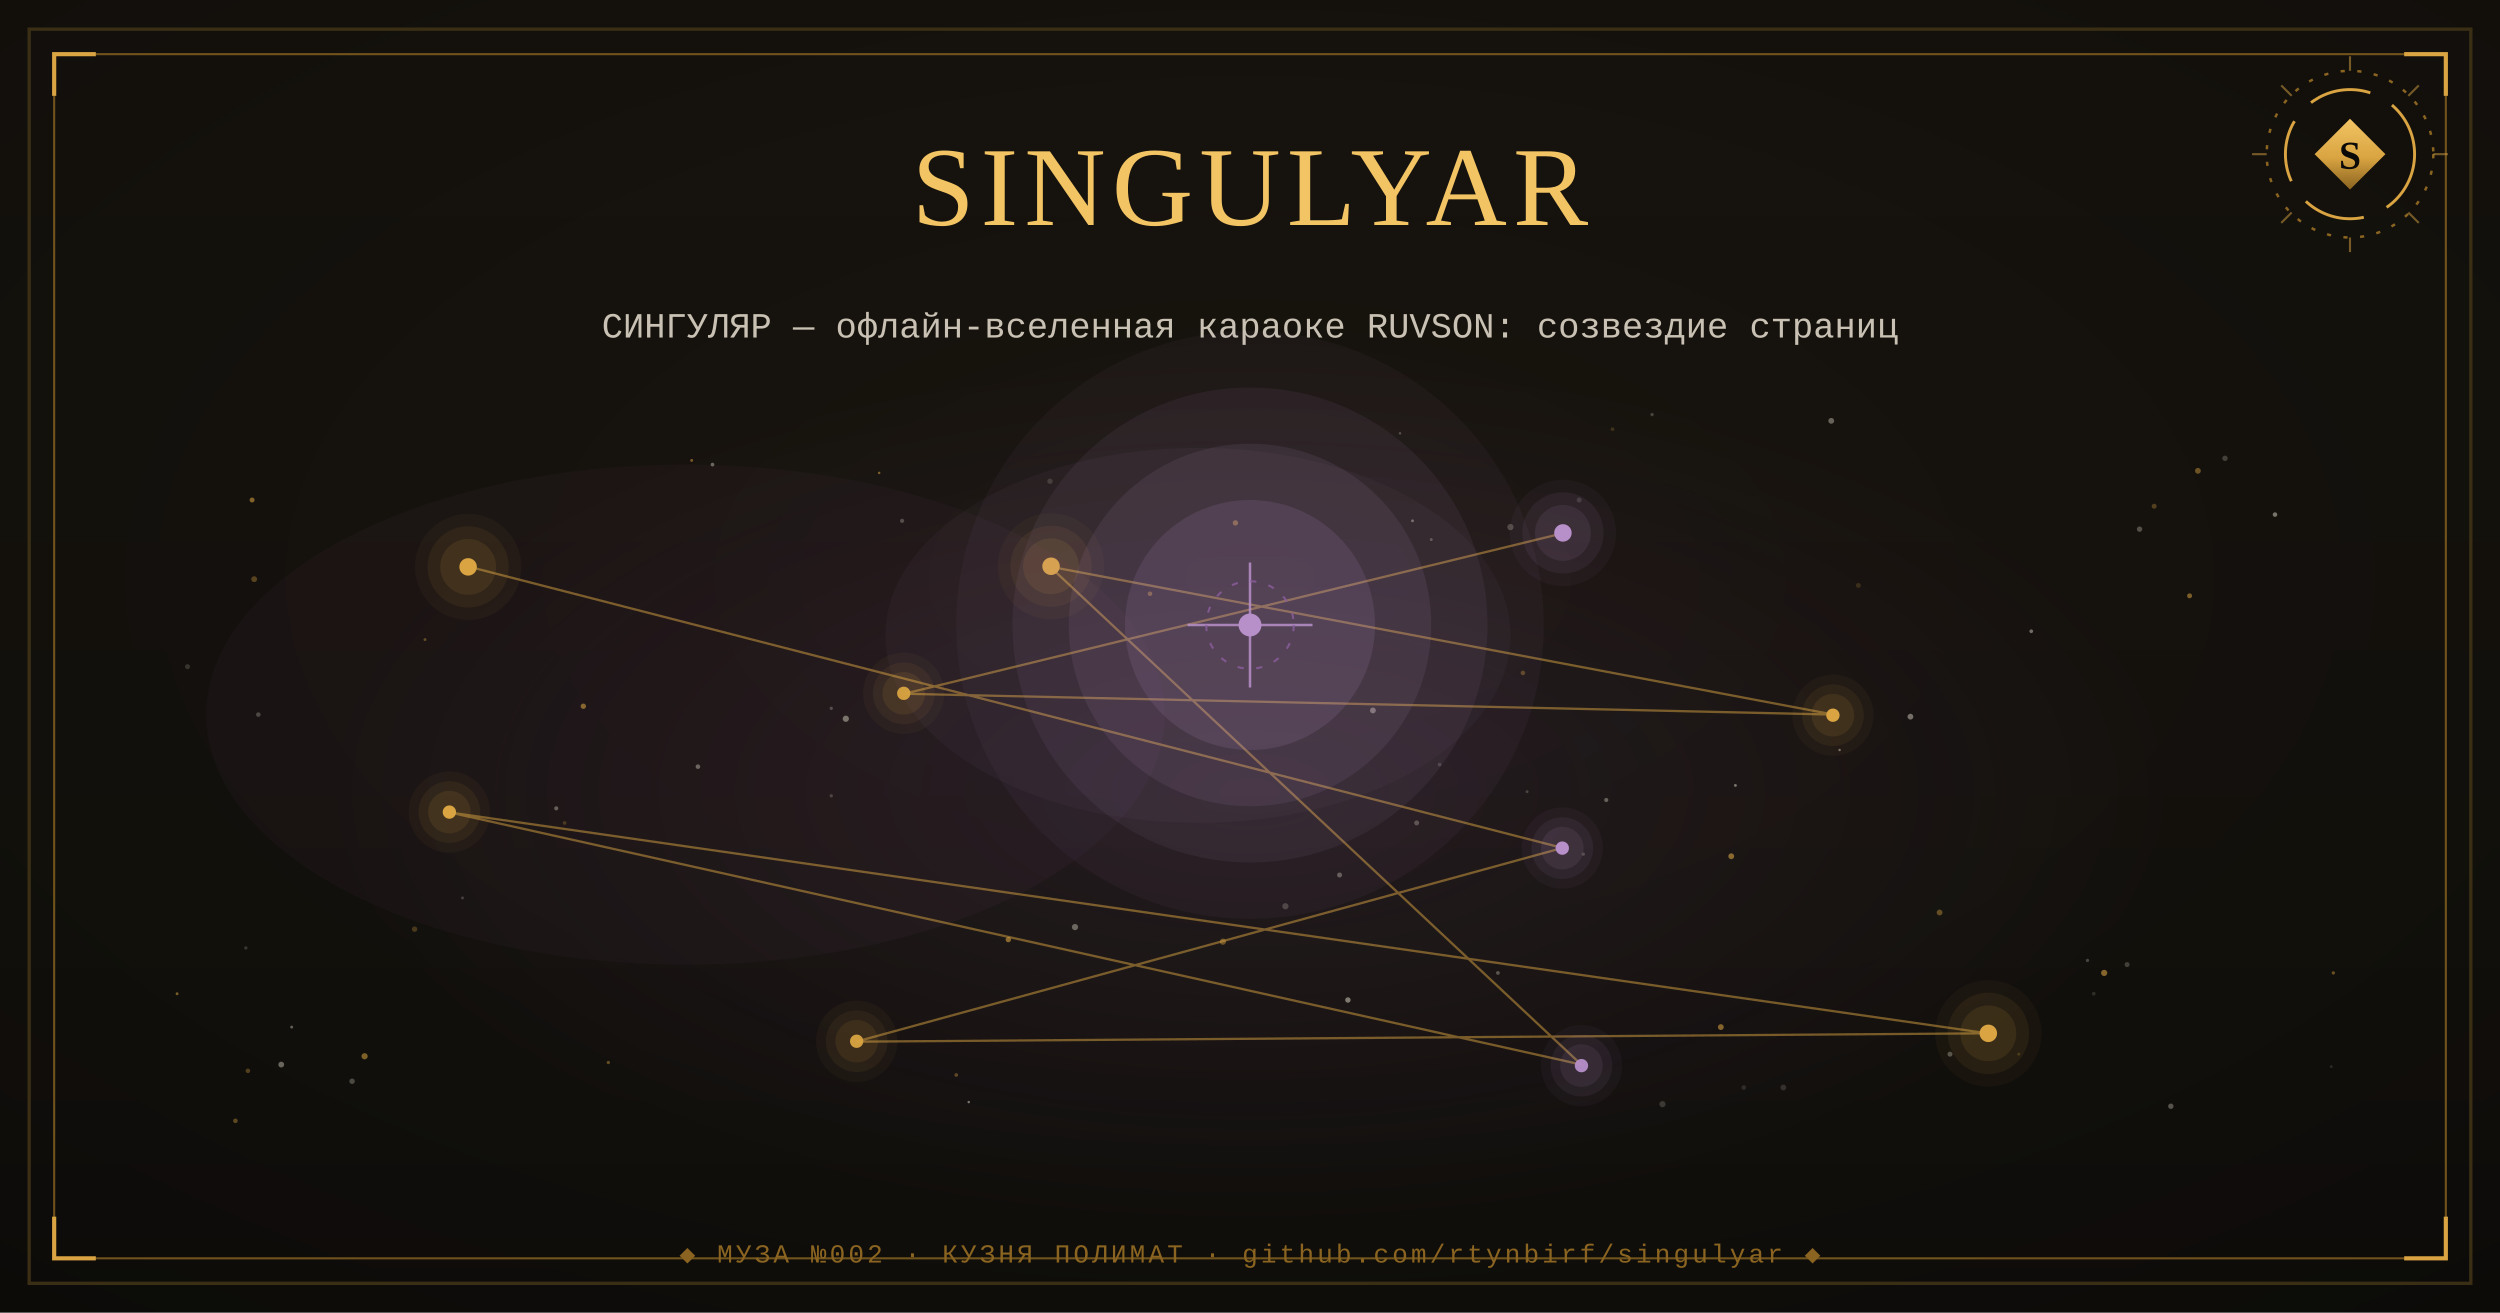
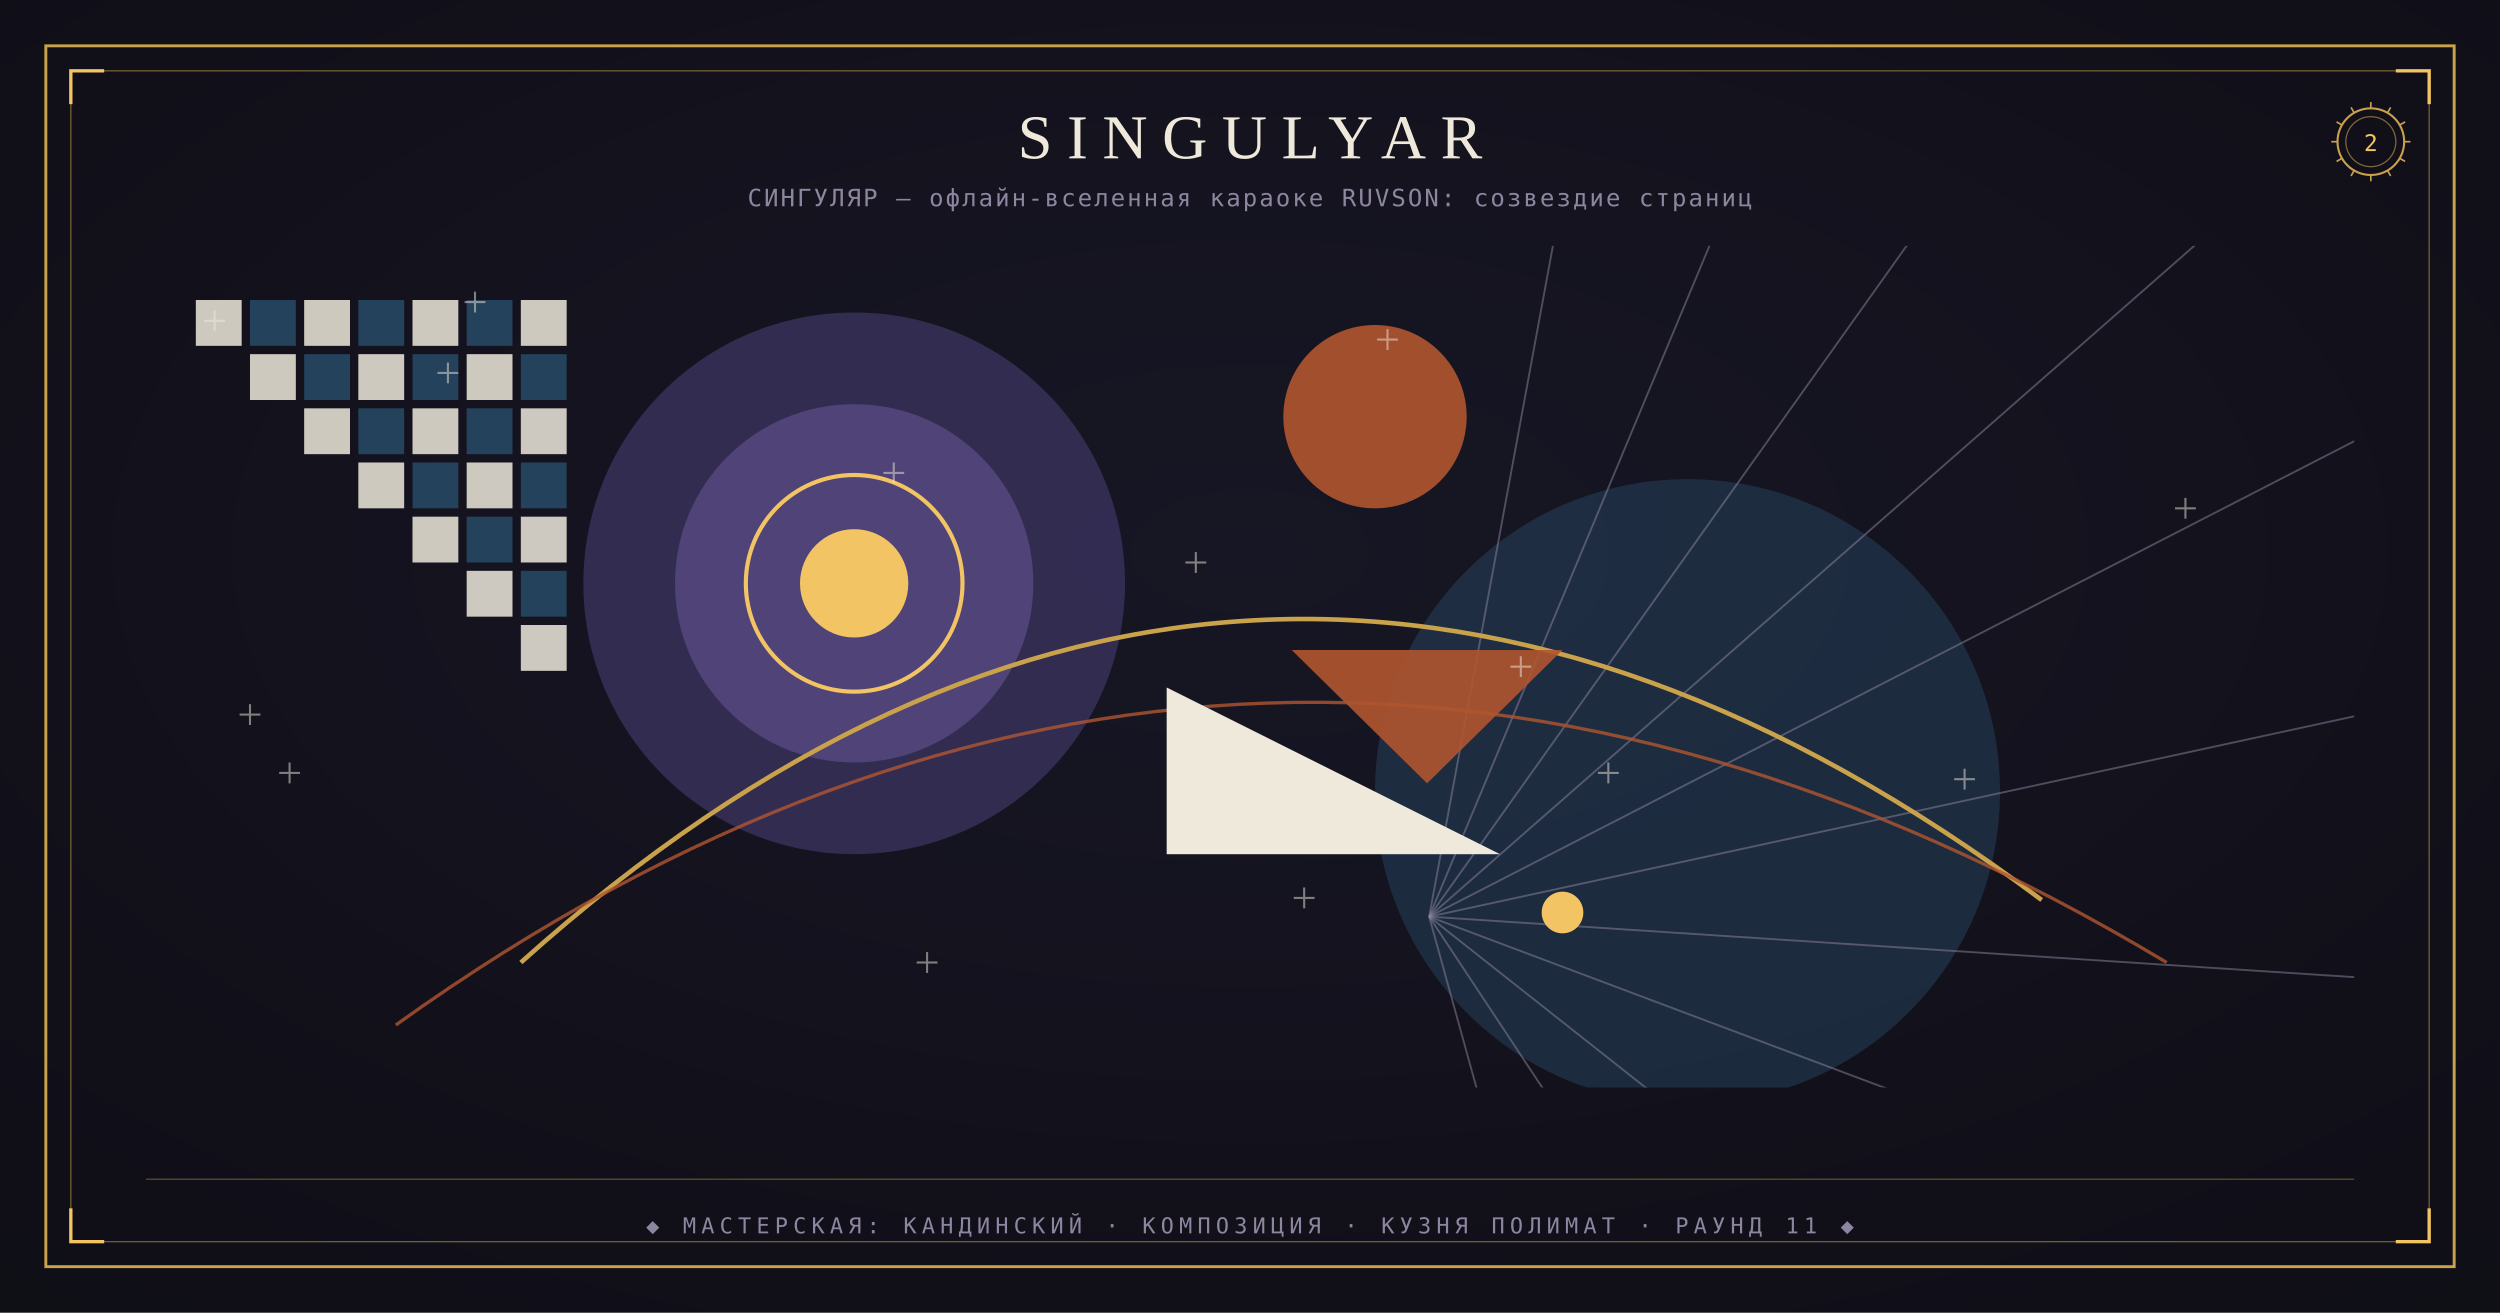
<svg xmlns="http://www.w3.org/2000/svg" viewBox="0 0 1200 630" width="1200" height="630">
-   <defs>
-     <linearGradient id="bg" x1="0" y1="0" x2="0" y2="1">
-       <stop offset="0" stop-color="#17120C" />
-       <stop offset="0.55" stop-color="#12100C" />
-       <stop offset="1" stop-color="#0B0A08" />
-     </linearGradient>
-     <linearGradient id="gGold" x1="0" y1="0" x2="0" y2="1">
-       <stop offset="0" stop-color="#F2C464" />
-       <stop offset="0.55" stop-color="#D9A441" />
-       <stop offset="1" stop-color="#8A6420" />
-     </linearGradient>
-     <linearGradient id="gGoldX" x1="0" y1="0" x2="1" y2="0">
-       <stop offset="0" stop-color="#8A6420" stop-opacity="0" />
-       <stop offset="0.5" stop-color="#F2C464" />
-       <stop offset="1" stop-color="#8A6420" stop-opacity="0" />
-     </linearGradient>
-     <radialGradient id="gVig" cx="0.5" cy="0.44" r="0.85">
-       <stop offset="0" stop-color="#1C1610" />
-       <stop offset="0.6" stop-color="#12100C" />
-       <stop offset="1" stop-color="#0B0A08" />
-     </radialGradient>
-     <radialGradient id="gMood" cx="0.5" cy="0.5" r="0.5">
-       <stop offset="0" stop-color="#8B5E9E" stop-opacity="0.13" />
-       <stop offset="1" stop-color="#8B5E9E" stop-opacity="0" />
-     </radialGradient>
-   </defs>
-   <rect width="1200" height="630" fill="url(#bg)" />
-   <rect width="1200" height="630" fill="url(#gVig)" opacity="0.6" />
-   <rect x="150" y="170" width="900" height="420" fill="url(#gMood)" />
-   <rect x="14" y="14" width="1172" height="602" fill="none" stroke="#3A2E14" stroke-width="1.6" />
-   <rect x="26" y="26" width="1148" height="578" fill="none" stroke="#8A6420" stroke-width="1" opacity="0.8" />
-   <path d="M 26 46 V 26 H 46" stroke="#D9A441" stroke-width="2" fill="none" />
-   <path d="M 1154 26 H 1174 V 46" stroke="#D9A441" stroke-width="2" fill="none" />
-   <path d="M 1174 584 V 604 H 1154" stroke="#D9A441" stroke-width="2" fill="none" />
-   <path d="M 46 604 H 26 V 584" stroke="#D9A441" stroke-width="2" fill="none" />
-   <text x="600" y="108" text-anchor="middle" font-family="Georgia, 'Times New Roman', serif" font-size="54" fill="#F2C464" letter-spacing="3">SINGULYAR</text>
-   <line x1="240" y1="132" x2="960" y2="132" stroke="url(#gGoldX)" stroke-width="2" />
-   <text x="600" y="162" text-anchor="middle" font-family="'Courier New', monospace" font-size="17" fill="#C9C2B4">СИНГУЛЯР — офлайн-вселенная караоке RUVSON: созвездие страниц</text>
-   <ellipse cx="329" cy="343" rx="230" ry="120" fill="#8B5E9E" opacity="0.05" />
-   <ellipse cx="575" cy="305" rx="150" ry="90" fill="#B78FC9" opacity="0.04" />
-   <circle cx="879" cy="202" r="1.4" fill="#C9C2B4" opacity="0.46" />
-   <circle cx="892" cy="281" r="1.2" fill="#D9A441" opacity="0.18" />
-   <circle cx="1119" cy="512" r="0.7" fill="#C9C2B4" opacity="0.15" />
-   <circle cx="931" cy="438" r="1.4" fill="#D9A441" opacity="0.40" />
-   <circle cx="124" cy="343" r="1.1" fill="#C9C2B4" opacity="0.30" />
-   <circle cx="433" cy="250" r="1.0" fill="#C9C2B4" opacity="0.32" />
-   <circle cx="883" cy="360" r="0.6" fill="#C9C2B4" opacity="0.53" />
-   <circle cx="687" cy="259" r="0.7" fill="#C9C2B4" opacity="0.34" />
-   <circle cx="459" cy="516" r="0.9" fill="#D9A441" opacity="0.37" />
-   <circle cx="484" cy="451" r="1.3" fill="#D9A441" opacity="0.58" />
-   <circle cx="175" cy="507" r="1.5" fill="#D9A441" opacity="0.54" />
-   <circle cx="332" cy="221" r="0.7" fill="#D9A441" opacity="0.50" />
-   <circle cx="271" cy="395" r="0.9" fill="#D9A441" opacity="0.24" />
-   <circle cx="169" cy="519" r="1.3" fill="#C9C2B4" opacity="0.33" />
-   <circle cx="1051" cy="286" r="1.2" fill="#D9A441" opacity="0.52" />
-   <circle cx="758" cy="240" r="1.2" fill="#C9C2B4" opacity="0.18" />
-   <circle cx="118" cy="455" r="0.8" fill="#C9C2B4" opacity="0.22" />
-   <circle cx="731" cy="323" r="1.1" fill="#D9A441" opacity="0.33" />
-   <circle cx="504" cy="231" r="1.3" fill="#C9C2B4" opacity="0.19" />
-   <circle cx="267" cy="388" r="1.0" fill="#C9C2B4" opacity="0.42" />
-   <circle cx="1120" cy="467" r="0.8" fill="#D9A441" opacity="0.44" />
-   <circle cx="831" cy="411" r="1.4" fill="#D9A441" opacity="0.59" />
-   <circle cx="1027" cy="254" r="1.3" fill="#C9C2B4" opacity="0.34" />
-   <circle cx="204" cy="307" r="0.7" fill="#D9A441" opacity="0.38" />
-   <circle cx="335" cy="368" r="1.1" fill="#C9C2B4" opacity="0.45" />
-   <circle cx="691" cy="367" r="0.9" fill="#C9C2B4" opacity="0.22" />
-   <circle cx="725" cy="253" r="1.5" fill="#C9C2B4" opacity="0.29" />
-   <circle cx="672" cy="208" r="0.6" fill="#C9C2B4" opacity="0.33" />
-   <circle cx="1021" cy="463" r="1.2" fill="#C9C2B4" opacity="0.27" />
-   <circle cx="1010" cy="467" r="1.5" fill="#D9A441" opacity="0.58" />
-   <circle cx="1002" cy="461" r="0.8" fill="#C9C2B4" opacity="0.30" />
-   <circle cx="678" cy="250" r="0.7" fill="#C9C2B4" opacity="0.48" />
-   <circle cx="826" cy="493" r="1.4" fill="#D9A441" opacity="0.57" />
-   <circle cx="90" cy="320" r="1.2" fill="#C9C2B4" opacity="0.20" />
-   <circle cx="119" cy="514" r="1.1" fill="#D9A441" opacity="0.33" />
-   <circle cx="292" cy="510" r="0.8" fill="#D9A441" opacity="0.41" />
-   <circle cx="1055" cy="226" r="1.4" fill="#D9A441" opacity="0.45" />
-   <circle cx="680" cy="395" r="1.2" fill="#C9C2B4" opacity="0.34" />
-   <circle cx="837" cy="522" r="1.1" fill="#C9C2B4" opacity="0.16" />
-   <circle cx="593" cy="251" r="1.3" fill="#D9A441" opacity="0.48" />
-   <circle cx="399" cy="340" r="0.8" fill="#C9C2B4" opacity="0.31" />
-   <circle cx="833" cy="377" r="0.7" fill="#C9C2B4" opacity="0.54" />
-   <circle cx="280" cy="339" r="1.3" fill="#D9A441" opacity="0.56" />
-   <circle cx="1042" cy="531" r="1.3" fill="#C9C2B4" opacity="0.38" />
-   <circle cx="140" cy="493" r="0.7" fill="#C9C2B4" opacity="0.45" />
-   <circle cx="659" cy="341" r="1.4" fill="#C9C2B4" opacity="0.49" />
-   <circle cx="199" cy="446" r="1.3" fill="#D9A441" opacity="0.27" />
-   <circle cx="222" cy="431" r="0.7" fill="#C9C2B4" opacity="0.26" />
-   <circle cx="587" cy="452" r="1.5" fill="#D9A441" opacity="0.44" />
-   <circle cx="856" cy="522" r="1.4" fill="#C9C2B4" opacity="0.18" />
-   <circle cx="793" cy="199" r="0.8" fill="#C9C2B4" opacity="0.28" />
-   <circle cx="771" cy="384" r="1.0" fill="#C9C2B4" opacity="0.43" />
-   <circle cx="516" cy="445" r="1.5" fill="#C9C2B4" opacity="0.46" />
-   <circle cx="617" cy="435" r="1.5" fill="#C9C2B4" opacity="0.26" />
-   <circle cx="1005" cy="477" r="0.9" fill="#C9C2B4" opacity="0.17" />
-   <circle cx="1034" cy="243" r="1.2" fill="#D9A441" opacity="0.31" />
-   <circle cx="774" cy="206" r="0.9" fill="#D9A441" opacity="0.20" />
-   <circle cx="121" cy="240" r="1.2" fill="#D9A441" opacity="0.55" />
-   <circle cx="135" cy="511" r="1.4" fill="#C9C2B4" opacity="0.48" />
-   <circle cx="917" cy="344" r="1.4" fill="#C9C2B4" opacity="0.52" />
-   <circle cx="936" cy="506" r="1.2" fill="#C9C2B4" opacity="0.37" />
-   <circle cx="719" cy="467" r="0.9" fill="#C9C2B4" opacity="0.37" />
-   <circle cx="399" cy="382" r="0.8" fill="#C9C2B4" opacity="0.25" />
-   <circle cx="422" cy="227" r="0.6" fill="#D9A441" opacity="0.53" />
-   <circle cx="733" cy="380" r="0.7" fill="#C9C2B4" opacity="0.26" />
-   <circle cx="122" cy="278" r="1.4" fill="#D9A441" opacity="0.35" />
-   <circle cx="798" cy="530" r="1.5" fill="#C9C2B4" opacity="0.22" />
-   <circle cx="1068" cy="220" r="1.3" fill="#C9C2B4" opacity="0.26" />
-   <circle cx="969" cy="506" r="0.7" fill="#D9A441" opacity="0.22" />
-   <circle cx="975" cy="303" r="0.9" fill="#C9C2B4" opacity="0.51" />
-   <circle cx="85" cy="477" r="0.7" fill="#D9A441" opacity="0.52" />
-   <circle cx="643" cy="420" r="1.2" fill="#C9C2B4" opacity="0.40" />
-   <circle cx="1092" cy="247" r="1.1" fill="#C9C2B4" opacity="0.55" />
-   <circle cx="647" cy="480" r="1.3" fill="#C9C2B4" opacity="0.58" />
-   <circle cx="465" cy="529" r="0.6" fill="#C9C2B4" opacity="0.56" />
-   <circle cx="406" cy="345" r="1.5" fill="#C9C2B4" opacity="0.53" />
-   <circle cx="760" cy="410" r="0.8" fill="#C9C2B4" opacity="0.26" />
-   <circle cx="113" cy="538" r="1.1" fill="#D9A441" opacity="0.39" />
-   <circle cx="342" cy="223" r="0.9" fill="#C9C2B4" opacity="0.48" />
-   <circle cx="552" cy="285" r="1.1" fill="#D9A441" opacity="0.43" />
-   <path d="M 750 256 L 434 333 L 880 343 L 504 272 L 759 511 L 216 390 L 954 496 L 411 500 L 750 407 L 225 272" fill="none" stroke="#D9A441" stroke-width="1.1" opacity="0.5" />
-   <circle cx="750.2" cy="255.8" r="25.5" fill="#B78FC9" opacity="0.045" />
-   <circle cx="750.2" cy="255.8" r="19.5" fill="#B78FC9" opacity="0.075" />
-   <circle cx="750.2" cy="255.8" r="13.4" fill="#B78FC9" opacity="0.105" />
-   <circle cx="750.2" cy="255.8" r="4.2" fill="#B78FC9" />
-   <g opacity="0.95">
-     <circle cx="433.8" cy="332.8" r="19.5" fill="#D9A441" opacity="0.045" />
-     <circle cx="433.8" cy="332.8" r="14.8" fill="#D9A441" opacity="0.075" />
-     <circle cx="433.8" cy="332.8" r="10.2" fill="#D9A441" opacity="0.105" />
-     <circle cx="433.8" cy="332.8" r="3.2" fill="#D9A441" />
-     <animate attributeName="opacity" values="1;0.35;1" dur="5s" repeatCount="indefinite" />
+   <rect width="1200" height="630" fill="#0E0D12" />
+   <radialGradient id="vig2" cx="0.5" cy="0.42" r="0.95">
+     <stop offset="0" stop-color="#181726" />
+     <stop offset="1" stop-color="#0E0D12" />
+   </radialGradient>
+   <rect width="1200" height="630" fill="url(#vig2)" opacity="0.9" />
+   <rect x="22" y="22" width="1156" height="586" fill="none" stroke="#C9A24B" stroke-width="1.4" />
+   <rect x="34" y="34" width="1132" height="562" fill="none" stroke="#C9A24B" stroke-width="0.6" opacity="0.55" />
+   <path d="M 34 50 L 34 34 L 50 34" fill="none" stroke="#F2C464" stroke-width="1.6" />
+   <path d="M 1166 50 L 1166 34 L 1150 34" fill="none" stroke="#F2C464" stroke-width="1.6" />
+   <path d="M 34 580 L 34 596 L 50 596" fill="none" stroke="#F2C464" stroke-width="1.6" />
+   <path d="M 1166 580 L 1166 596 L 1150 596" fill="none" stroke="#F2C464" stroke-width="1.6" />
+   <text x="600.0" y="76" text-anchor="middle" font-family="Georgia, 'Times New Roman', serif" font-size="30" fill="#EFE9DC" letter-spacing="7">SINGULYAR</text>
+   <text x="600.0" y="99" text-anchor="middle" font-family="'Cascadia Mono', ui-monospace, Consolas, monospace" font-size="11.5" fill="#8E86A0" letter-spacing="1">СИНГУЛЯР — офлайн-вселенная караоке RUVSON: созвездие страниц</text>
+   <g transform="translate(1138,68)">
+     <circle r="16" fill="none" stroke="#C9A24B" stroke-width="1" />
+     <circle r="12" fill="none" stroke="#C9A24B" stroke-width="0.6" opacity="0.6" />
+     <text y="4.5" text-anchor="middle" font-family="'Cascadia Mono', ui-monospace, Consolas, monospace" font-size="11" fill="#F2C464">2</text>
+     <g stroke="#C9A24B" stroke-width="0.8">
+       <line x1="0" y1="-19" x2="0" y2="-16" transform="rotate(0)" />
+       <line x1="0" y1="-19" x2="0" y2="-16" transform="rotate(30)" />
+       <line x1="0" y1="-19" x2="0" y2="-16" transform="rotate(60)" />
+       <line x1="0" y1="-19" x2="0" y2="-16" transform="rotate(90)" />
+       <line x1="0" y1="-19" x2="0" y2="-16" transform="rotate(120)" />
+       <line x1="0" y1="-19" x2="0" y2="-16" transform="rotate(150)" />
+       <line x1="0" y1="-19" x2="0" y2="-16" transform="rotate(180)" />
+       <line x1="0" y1="-19" x2="0" y2="-16" transform="rotate(210)" />
+       <line x1="0" y1="-19" x2="0" y2="-16" transform="rotate(240)" />
+       <line x1="0" y1="-19" x2="0" y2="-16" transform="rotate(270)" />
+       <line x1="0" y1="-19" x2="0" y2="-16" transform="rotate(300)" />
+       <line x1="0" y1="-19" x2="0" y2="-16" transform="rotate(330)" />
+     </g>
  </g>
-   <circle cx="879.8" cy="343.3" r="19.5" fill="#D9A441" opacity="0.045" />
-   <circle cx="879.8" cy="343.3" r="14.8" fill="#D9A441" opacity="0.075" />
-   <circle cx="879.8" cy="343.3" r="10.2" fill="#D9A441" opacity="0.105" />
-   <circle cx="879.8" cy="343.3" r="3.2" fill="#D9A441" />
-   <circle cx="504.5" cy="271.8" r="25.5" fill="#D9A441" opacity="0.045" />
-   <circle cx="504.5" cy="271.8" r="19.5" fill="#D9A441" opacity="0.075" />
-   <circle cx="504.5" cy="271.8" r="13.4" fill="#D9A441" opacity="0.105" />
-   <circle cx="504.5" cy="271.8" r="4.2" fill="#D9A441" />
-   <g opacity="0.95">
-     <circle cx="759.1" cy="511.5" r="19.5" fill="#B78FC9" opacity="0.045" />
-     <circle cx="759.1" cy="511.5" r="14.8" fill="#B78FC9" opacity="0.075" />
-     <circle cx="759.1" cy="511.5" r="10.2" fill="#B78FC9" opacity="0.105" />
-     <circle cx="759.1" cy="511.5" r="3.2" fill="#B78FC9" />
-     <animate attributeName="opacity" values="1;0.35;1" dur="6s" repeatCount="indefinite" />
+   <line x1="70" y1="566" x2="1130" y2="566" stroke="#C9A24B" stroke-width="0.5" opacity="0.5" />
+   <text x="600.0" y="592" text-anchor="middle" font-family="'Cascadia Mono', ui-monospace, Consolas, monospace" font-size="10.5" fill="#8E86A0" letter-spacing="2.5">◆ МАСТЕРСКАЯ: КАНДИНСКИЙ · КОМПОЗИЦИЯ · КУЗНЯ ПОЛИМАТ · РАУНД 11 ◆</text>
+   <clipPath id="clip2">
+     <rect x="70" y="118" width="1060" height="404" />
+   </clipPath>
+   <g clip-path="url(#clip2)">
+     <circle cx="410.0" cy="280.0" r="130" fill="#4A3F78" opacity="0.55" />
+     <circle cx="410.0" cy="280.0" r="86" fill="#6E5A9E" opacity="0.5" />
+     <circle cx="810.0" cy="380.0" r="150" fill="#274A66" opacity="0.45" />
+     <circle cx="660.0" cy="200.0" r="44" fill="#B0552F" opacity="0.9" />
+     <circle cx="410.0" cy="280.0" r="52" fill="none" stroke="#F2C464" stroke-width="2" />
+     <circle cx="410.0" cy="280.0" r="26" fill="#F2C464" />
+     <rect x="94" y="144" width="22" height="22" fill="#EFE9DC" opacity="0.85" />
+     <rect x="120" y="144" width="22" height="22" fill="#274A66" opacity="0.85" />
+     <rect x="120" y="170" width="22" height="22" fill="#EFE9DC" opacity="0.85" />
+     <rect x="146" y="144" width="22" height="22" fill="#EFE9DC" opacity="0.85" />
+     <rect x="146" y="170" width="22" height="22" fill="#274A66" opacity="0.85" />
+     <rect x="146" y="196" width="22" height="22" fill="#EFE9DC" opacity="0.85" />
+     <rect x="172" y="144" width="22" height="22" fill="#274A66" opacity="0.85" />
+     <rect x="172" y="170" width="22" height="22" fill="#EFE9DC" opacity="0.85" />
+     <rect x="172" y="196" width="22" height="22" fill="#274A66" opacity="0.85" />
+     <rect x="172" y="222" width="22" height="22" fill="#EFE9DC" opacity="0.85" />
+     <rect x="198" y="144" width="22" height="22" fill="#EFE9DC" opacity="0.85" />
+     <rect x="198" y="170" width="22" height="22" fill="#274A66" opacity="0.85" />
+     <rect x="198" y="196" width="22" height="22" fill="#EFE9DC" opacity="0.85" />
+     <rect x="198" y="222" width="22" height="22" fill="#274A66" opacity="0.85" />
+     <rect x="198" y="248" width="22" height="22" fill="#EFE9DC" opacity="0.85" />
+     <rect x="224" y="144" width="22" height="22" fill="#274A66" opacity="0.85" />
+     <rect x="224" y="170" width="22" height="22" fill="#EFE9DC" opacity="0.85" />
+     <rect x="224" y="196" width="22" height="22" fill="#274A66" opacity="0.85" />
+     <rect x="224" y="222" width="22" height="22" fill="#EFE9DC" opacity="0.85" />
+     <rect x="224" y="248" width="22" height="22" fill="#274A66" opacity="0.85" />
+     <rect x="224" y="274" width="22" height="22" fill="#EFE9DC" opacity="0.85" />
+     <rect x="250" y="144" width="22" height="22" fill="#EFE9DC" opacity="0.85" />
+     <rect x="250" y="170" width="22" height="22" fill="#274A66" opacity="0.85" />
+     <rect x="250" y="196" width="22" height="22" fill="#EFE9DC" opacity="0.85" />
+     <rect x="250" y="222" width="22" height="22" fill="#274A66" opacity="0.85" />
+     <rect x="250" y="248" width="22" height="22" fill="#EFE9DC" opacity="0.85" />
+     <rect x="250" y="274" width="22" height="22" fill="#274A66" opacity="0.85" />
+     <rect x="250" y="300" width="22" height="22" fill="#EFE9DC" opacity="0.85" />
+     <line x1="686" y1="440" x2="819" y2="-281" stroke="#8E86A0" stroke-width="0.9" opacity="0.5" />
+     <line x1="686" y1="440" x2="958" y2="-211" stroke="#8E86A0" stroke-width="0.9" opacity="0.5" />
+     <line x1="686" y1="440" x2="1076" y2="-108" stroke="#8E86A0" stroke-width="0.9" opacity="0.5" />
+     <line x1="686" y1="440" x2="1165" y2="20" stroke="#8E86A0" stroke-width="0.9" opacity="0.5" />
+     <line x1="686" y1="440" x2="1221" y2="165" stroke="#8E86A0" stroke-width="0.9" opacity="0.5" />
+     <line x1="686" y1="440" x2="1240" y2="320" stroke="#8E86A0" stroke-width="0.9" opacity="0.5" />
+     <line x1="686" y1="440" x2="1221" y2="475" stroke="#8E86A0" stroke-width="0.9" opacity="0.5" />
+     <line x1="686" y1="440" x2="1165" y2="620" stroke="#8E86A0" stroke-width="0.9" opacity="0.5" />
+     <line x1="686" y1="440" x2="1076" y2="748" stroke="#8E86A0" stroke-width="0.9" opacity="0.5" />
+     <line x1="686" y1="440" x2="958" y2="851" stroke="#8E86A0" stroke-width="0.9" opacity="0.5" />
+     <line x1="686" y1="440" x2="819" y2="921" stroke="#8E86A0" stroke-width="0.9" opacity="0.5" />
+     <path d="M 250 462 Q 600.0 148 980 432" fill="none" stroke="#C9A24B" stroke-width="2.2" />
+     <path d="M 190 492 Q 600.0 198 1040 462" fill="none" stroke="#B0552F" stroke-width="1.6" opacity="0.8" />
+     <polygon points="560.0,330.0 720.0,410.0 560.0,410.0" fill="#EFE9DC" />
+     <polygon points="620.0,312.0 750.0,312.0 685.0,376.0" fill="#B0552F" opacity="0.9" />
+     <circle cx="750.0" cy="438.0" r="10" fill="#F2C464" />
+     <path d="M 938 374 h10 M 943 369 v10" stroke="#EFE9DC" stroke-width="1" opacity="0.5" />
+     <path d="M 223 145 h10 M 228 140 v10" stroke="#EFE9DC" stroke-width="1" opacity="0.5" />
+     <path d="M 725 320 h10 M 730 315 v10" stroke="#EFE9DC" stroke-width="1" opacity="0.5" />
+     <path d="M 134 371 h10 M 139 366 v10" stroke="#EFE9DC" stroke-width="1" opacity="0.5" />
+     <path d="M 569 270 h10 M 574 265 v10" stroke="#EFE9DC" stroke-width="1" opacity="0.5" />
+     <path d="M 424 227 h10 M 429 222 v10" stroke="#EFE9DC" stroke-width="1" opacity="0.5" />
+     <path d="M 767 371 h10 M 772 366 v10" stroke="#EFE9DC" stroke-width="1" opacity="0.5" />
+     <path d="M 1044 244 h10 M 1049 239 v10" stroke="#EFE9DC" stroke-width="1" opacity="0.5" />
+     <path d="M 115 343 h10 M 120 338 v10" stroke="#EFE9DC" stroke-width="1" opacity="0.5" />
+     <path d="M 440 462 h10 M 445 457 v10" stroke="#EFE9DC" stroke-width="1" opacity="0.5" />
+     <path d="M 661 163 h10 M 666 158 v10" stroke="#EFE9DC" stroke-width="1" opacity="0.5" />
+     <path d="M 210 179 h10 M 215 174 v10" stroke="#EFE9DC" stroke-width="1" opacity="0.5" />
+     <path d="M 621 431 h10 M 626 426 v10" stroke="#EFE9DC" stroke-width="1" opacity="0.5" />
+     <path d="M 98 154 h10 M 103 149 v10" stroke="#EFE9DC" stroke-width="1" opacity="0.5" />
  </g>
-   <circle cx="215.7" cy="389.8" r="19.5" fill="#D9A441" opacity="0.045" />
-   <circle cx="215.7" cy="389.8" r="14.8" fill="#D9A441" opacity="0.075" />
-   <circle cx="215.7" cy="389.8" r="10.2" fill="#D9A441" opacity="0.105" />
-   <circle cx="215.7" cy="389.8" r="3.2" fill="#D9A441" />
-   <circle cx="954.4" cy="496.0" r="25.5" fill="#D9A441" opacity="0.045" />
-   <circle cx="954.4" cy="496.0" r="19.5" fill="#D9A441" opacity="0.075" />
-   <circle cx="954.4" cy="496.0" r="13.4" fill="#D9A441" opacity="0.105" />
-   <circle cx="954.4" cy="496.0" r="4.2" fill="#D9A441" />
-   <g opacity="0.95">
-     <circle cx="411.2" cy="499.8" r="19.5" fill="#D9A441" opacity="0.045" />
-     <circle cx="411.2" cy="499.8" r="14.8" fill="#D9A441" opacity="0.075" />
-     <circle cx="411.2" cy="499.8" r="10.2" fill="#D9A441" opacity="0.105" />
-     <circle cx="411.2" cy="499.8" r="3.2" fill="#D9A441" />
-     <animate attributeName="opacity" values="1;0.35;1" dur="5s" repeatCount="indefinite" />
-   </g>
-   <circle cx="749.9" cy="407.1" r="19.5" fill="#B78FC9" opacity="0.045" />
-   <circle cx="749.9" cy="407.1" r="14.8" fill="#B78FC9" opacity="0.075" />
-   <circle cx="749.9" cy="407.1" r="10.2" fill="#B78FC9" opacity="0.105" />
-   <circle cx="749.9" cy="407.1" r="3.2" fill="#B78FC9" />
-   <circle cx="224.7" cy="272.1" r="25.5" fill="#D9A441" opacity="0.045" />
-   <circle cx="224.7" cy="272.1" r="19.5" fill="#D9A441" opacity="0.075" />
-   <circle cx="224.7" cy="272.1" r="13.4" fill="#D9A441" opacity="0.105" />
-   <circle cx="224.7" cy="272.1" r="4.2" fill="#D9A441" />
-   <circle cx="600.0" cy="300.0" r="141.0" fill="#B78FC9" opacity="0.045" />
-   <circle cx="600.0" cy="300.0" r="114.0" fill="#B78FC9" opacity="0.075" />
-   <circle cx="600.0" cy="300.0" r="87.0" fill="#B78FC9" opacity="0.105" />
-   <circle cx="600.0" cy="300.0" r="60.0" fill="#B78FC9" opacity="0.135" />
-   <circle cx="600" cy="300" r="5.5" fill="#B78FC9" />
-   <path d="M 570 300 H 630 M 600 270 V 330" stroke="#B78FC9" stroke-width="1.2" opacity="0.85" />
-   <g>
-     <circle cx="600" cy="300" r="21" fill="none" stroke="#8B5E9E" stroke-width="1" stroke-dasharray="3 6" opacity="0.8" />
-     <animateTransform attributeName="transform" type="rotate" from="0 600 300" to="360 600 300" dur="90s" repeatCount="indefinite" />
-   </g>
-   <circle cx="1128" cy="74" r="40" fill="none" stroke="#8A6420" stroke-width="1.2" stroke-dasharray="2 6" />
-   <circle cx="1128" cy="74" r="31" fill="none" stroke="#D9A441" stroke-width="1.4" stroke-dasharray="30 12" />
-   <line x1="1128" y1="34" x2="1128" y2="27" stroke="#D9A441" stroke-width="1" opacity="0.5" />
-   <line x1="1156" y1="46" x2="1161" y2="41" stroke="#D9A441" stroke-width="1" opacity="0.5" />
-   <line x1="1168" y1="74" x2="1175" y2="74" stroke="#D9A441" stroke-width="1" opacity="0.5" />
-   <line x1="1156" y1="102" x2="1161" y2="107" stroke="#D9A441" stroke-width="1" opacity="0.5" />
-   <line x1="1128" y1="114" x2="1128" y2="121" stroke="#D9A441" stroke-width="1" opacity="0.5" />
-   <line x1="1100" y1="102" x2="1095" y2="107" stroke="#D9A441" stroke-width="1" opacity="0.5" />
-   <line x1="1088" y1="74" x2="1081" y2="74" stroke="#D9A441" stroke-width="1" opacity="0.5" />
-   <line x1="1100" y1="46" x2="1095" y2="41" stroke="#D9A441" stroke-width="1" opacity="0.5" />
-   <path d="M 1128 57 L 1145 74 L 1128 91 L 1111 74 Z" fill="url(#gGold)" />
-   <text x="1128" y="81" text-anchor="middle" font-family="Georgia, 'Times New Roman', serif" font-size="19" fill="#0B0A08" font-weight="bold">S</text>
-   <text x="600" y="606" text-anchor="middle" font-family="'Courier New', monospace" font-size="12.5" fill="#8A6420" letter-spacing="1.5">◆ МУЗА №002 · КУЗНЯ ПОЛИМАТ · github.com/rtynbirf/singulyar ◆</text>
</svg>
